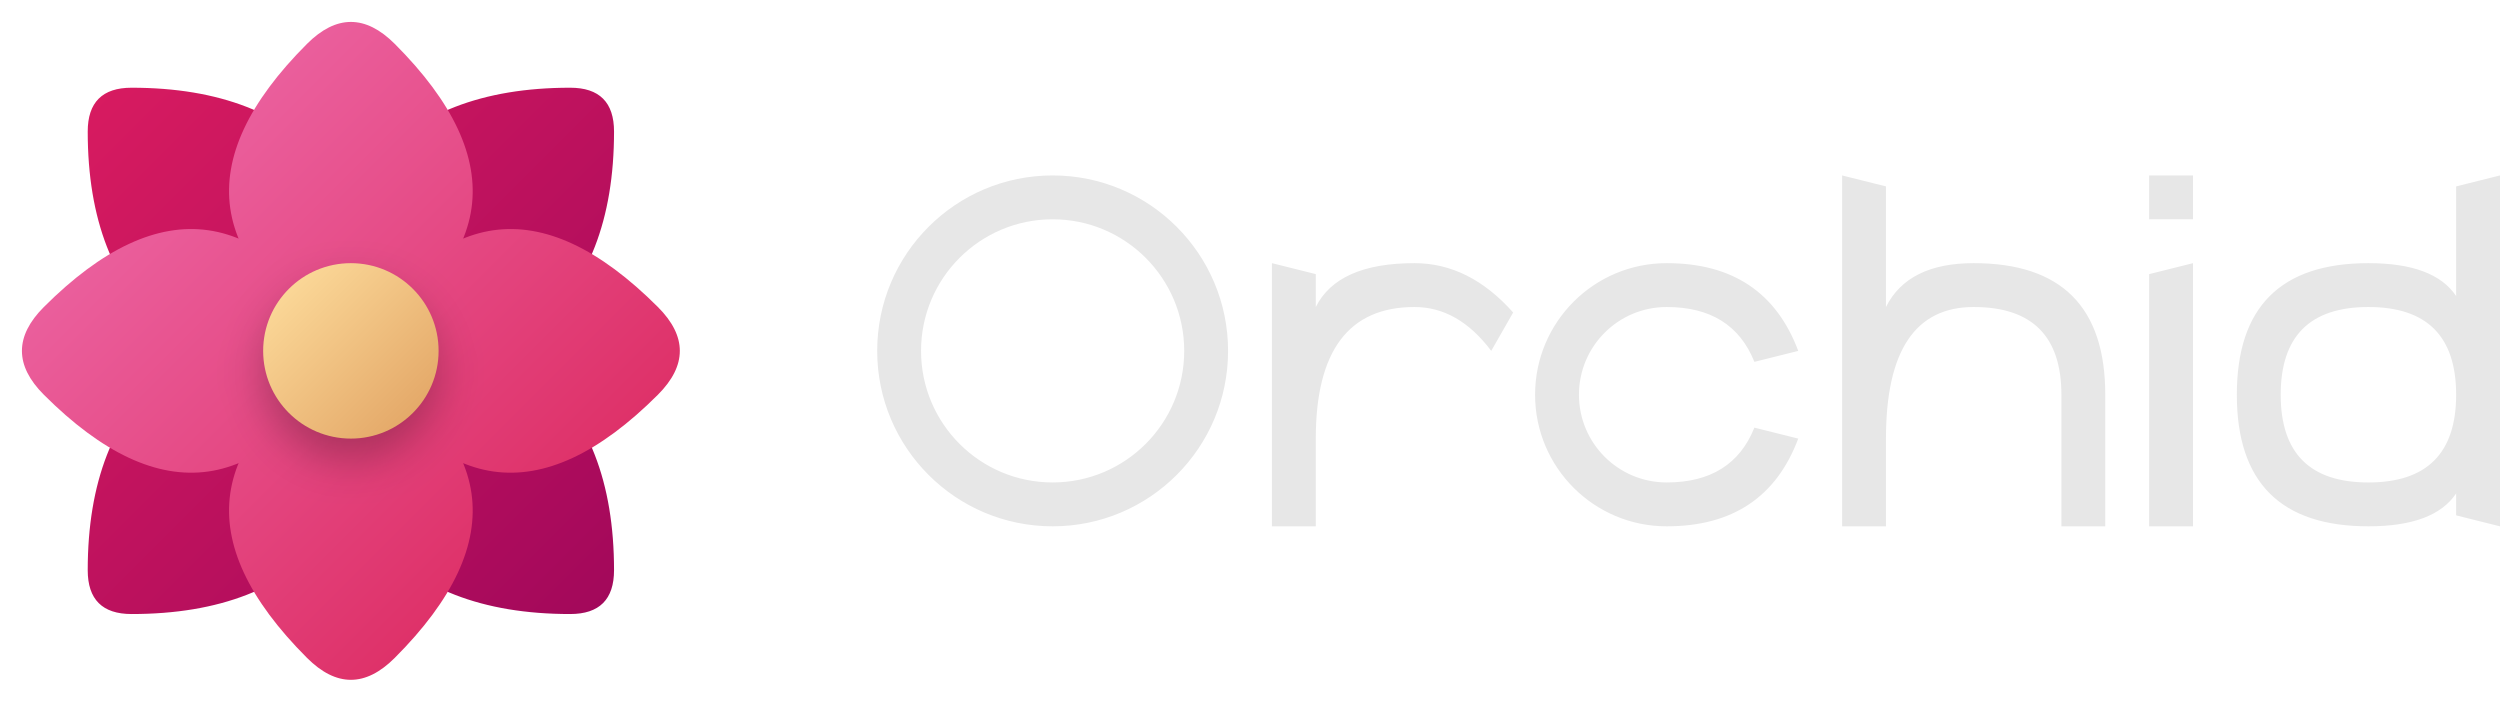
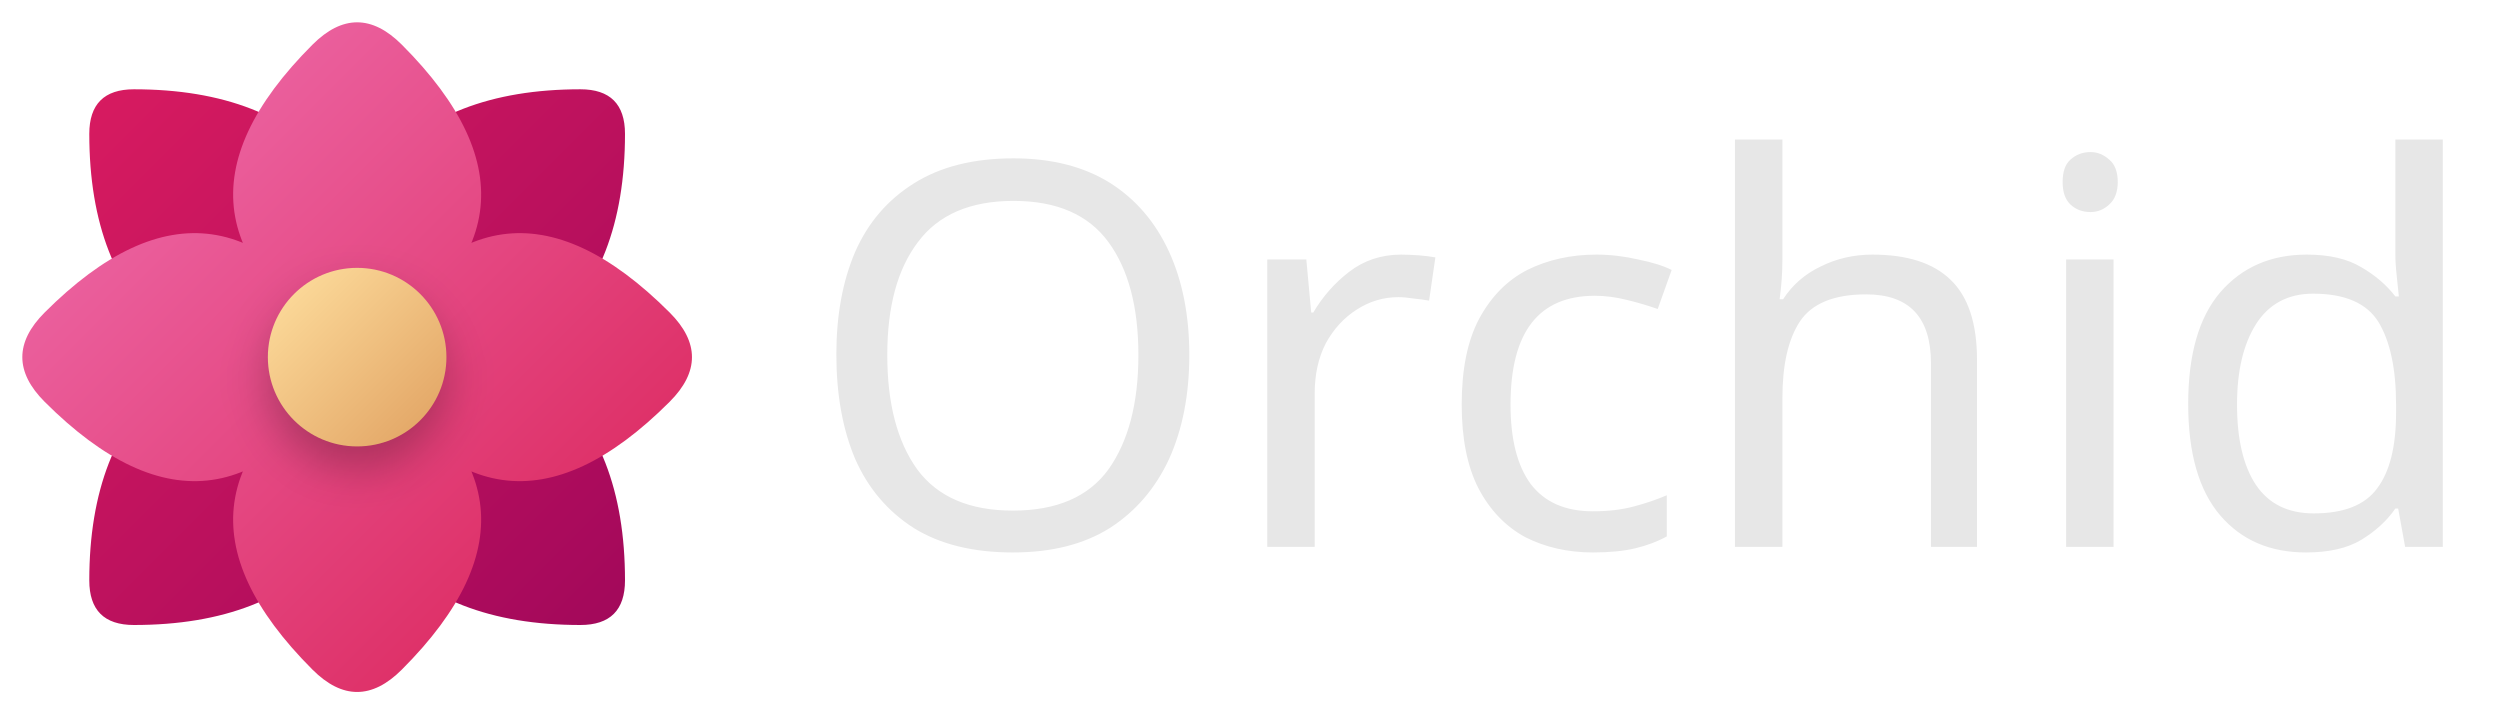
- <svg xmlns="http://www.w3.org/2000/svg" viewBox="0 0 57 16" width="57" height="16" version="1.1" id="svg18">
+ <svg xmlns="http://www.w3.org/2000/svg" viewBox="0 0 56 16" width="56" height="16" version="1.1" id="svg18">
  <defs id="defs22">
    <filter style="color-interpolation-filters:sRGB;" id="filter856">
      <feFlood flood-opacity="0.251" flood-color="rgb(0,0,0)" result="flood" id="feFlood846" />
      <feComposite in="flood" in2="SourceGraphic" operator="in" result="composite1" id="feComposite848" />
      <feGaussianBlur in="composite1" stdDeviation="0.5" result="blur" id="feGaussianBlur850" />
      <feOffset dx="0" dy="0.5" result="offset" id="feOffset852" />
      <feComposite in="SourceGraphic" in2="offset" operator="over" result="composite2" id="feComposite854" />
    </filter>
    <filter style="color-interpolation-filters:sRGB;" id="filter836">
      <feFlood flood-opacity="0.251" flood-color="rgb(255,255,255)" result="flood" id="feFlood826" />
      <feComposite in="flood" in2="SourceGraphic" operator="out" result="composite1" id="feComposite828" />
      <feGaussianBlur in="composite1" stdDeviation="0.5" result="blur" id="feGaussianBlur830" />
      <feOffset dx="0" dy="0.5" result="offset" id="feOffset832" />
      <feComposite in="offset" in2="SourceGraphic" operator="atop" result="composite2" id="feComposite834" />
    </filter>
    <filter style="color-interpolation-filters:sRGB;" id="filter37" x="-0.075" y="-0.075" width="1.15" height="1.181">
      <feFlood flood-opacity="0.251" flood-color="rgb(0,0,0)" result="flood" id="feFlood27" />
      <feComposite in="flood" in2="SourceGraphic" operator="in" result="composite1" id="feComposite29" />
      <feGaussianBlur in="composite1" stdDeviation="0.5" result="blur" id="feGaussianBlur31" />
      <feOffset dx="0" dy="0.5" result="offset" id="feOffset33" />
      <feComposite in="SourceGraphic" in2="offset" operator="over" result="composite2" id="feComposite35" />
    </filter>
    <filter style="color-interpolation-filters:sRGB;" id="filter894" x="-0.3" y="-0.3" width="1.6" height="1.725">
      <feFlood flood-opacity="0.251" flood-color="rgb(0,0,0)" result="flood" id="feFlood884" />
      <feComposite in="flood" in2="SourceGraphic" operator="in" result="composite1" id="feComposite886" />
      <feGaussianBlur in="composite1" stdDeviation="0.5" result="blur" id="feGaussianBlur888" />
      <feOffset dx="0" dy="0.5" result="offset" id="feOffset890" />
      <feComposite in="SourceGraphic" in2="offset" operator="over" result="composite2" id="feComposite892" />
    </filter>
  </defs>
  <linearGradient id="g0" x1="0%" y1="0%" x2="100%" y2="100%">
    <stop offset="0%" style="stop-color:#d81b60;stop-opacity:1" id="stop2" />
    <stop offset="100%" style="stop-color:#a2085b;stop-opacity:1" id="stop4" />
  </linearGradient>
  <linearGradient id="g1" x1="0%" y1="0%" x2="100%" y2="100%">
    <stop offset="0%" style="stop-color:#f072b2;stop-opacity:1" id="stop7" />
    <stop offset="100%" style="stop-color:#d91e53;stop-opacity:1" id="stop9" />
  </linearGradient>
  <linearGradient id="g2" x1="0%" y1="0%" x2="100%" y2="100%">
    <stop offset="0%" style="stop-color:#ffe0a0;stop-opacity:1" id="stop29" />
    <stop offset="100%" style="stop-color:#e0a060;stop-opacity:1" id="stop31" />
  </linearGradient>
  <style id="style12">
    .ac-color {
      fill: url(#g0);
    }
    .ac-color1 {
      fill: url(#g1);
    }
    .ac-color2 {
      fill: url(#g2);
    }
    .ac-color3 {
      fill: #e7e7e7;
+       font-family: 'Readex Pro';
    }
  </style>
  <path d="M9 9Q9 2 3 2 2 2 2 3 2 9 9 9M7 9Q7 2 13 2 14 2 14 3 14 9 7 9M9 7Q2 7 2 13 2 14 3 14 9 14 9 7M7 7Q14 7 14 13 14 14 13 14 7 14 7 7" class="ac-color" id="path14" />
  <path d="M8 8Q3 5 7 1 8 0 9 1 13 5 8 8M8 8Q11 3 15 7 16 8 15 9 11 13 8 8M8 8Q13 11 9 15 8 16 7 15 3 11 8 8M8 8Q5 13 1 9 0 8 1 7 5 3 8 8" class="ac-color1" id="path16" />
  <path d="M8 6A1 1 0 008 10 1 1 0 008 6" class="ac-color2" id="path17" style="filter:url(#filter894)" />
-   <path d="M24 4A1 1 0 0024 12 1 1 0 0024 4M24 5A1 1 0 0124 11 1 1 0 0124 5M29 12 29 6 30 6.25 30 7Q30.5 6 32.25 6 33.5 6 34.5 7.125L34 8Q33.25 7 32.25 7 30 7 30 10L30 12 29 12M38 6A1 1 0 0038 12Q40.25 12 41 10L40 9.75Q39.5 11 38 11A1 1 0 0138 7Q39.5 7 40 8.25L41 8Q40.25 6 38 6M42 4 42 12 43 12 43 10Q43 7 45 7 47 7 47 9L47 12 48 12 48 9Q48 6 45 6 43.5 6 43 7L43 4.25 42 4M49 6.25 50 6 50 12 49 12 49 6.25M49 4 50 4 50 5 49 5 49 4M56 4.25 57 4 57 12 56 11.75 56 11.25Q55.5 12 54 12 51 12 51 9 51 6 54 6 55.5 6 56 6.75L56 4.25M54 7Q52 7 52 9 52 11 54 11 56 11 56 9 56 7 54 7" class="ac-color3" id="path18" style="fill:#e7e7e7" />
+   <text x="18" y="12.25" class="ac-color3">
+    Orchid
+   </text>
</svg>
